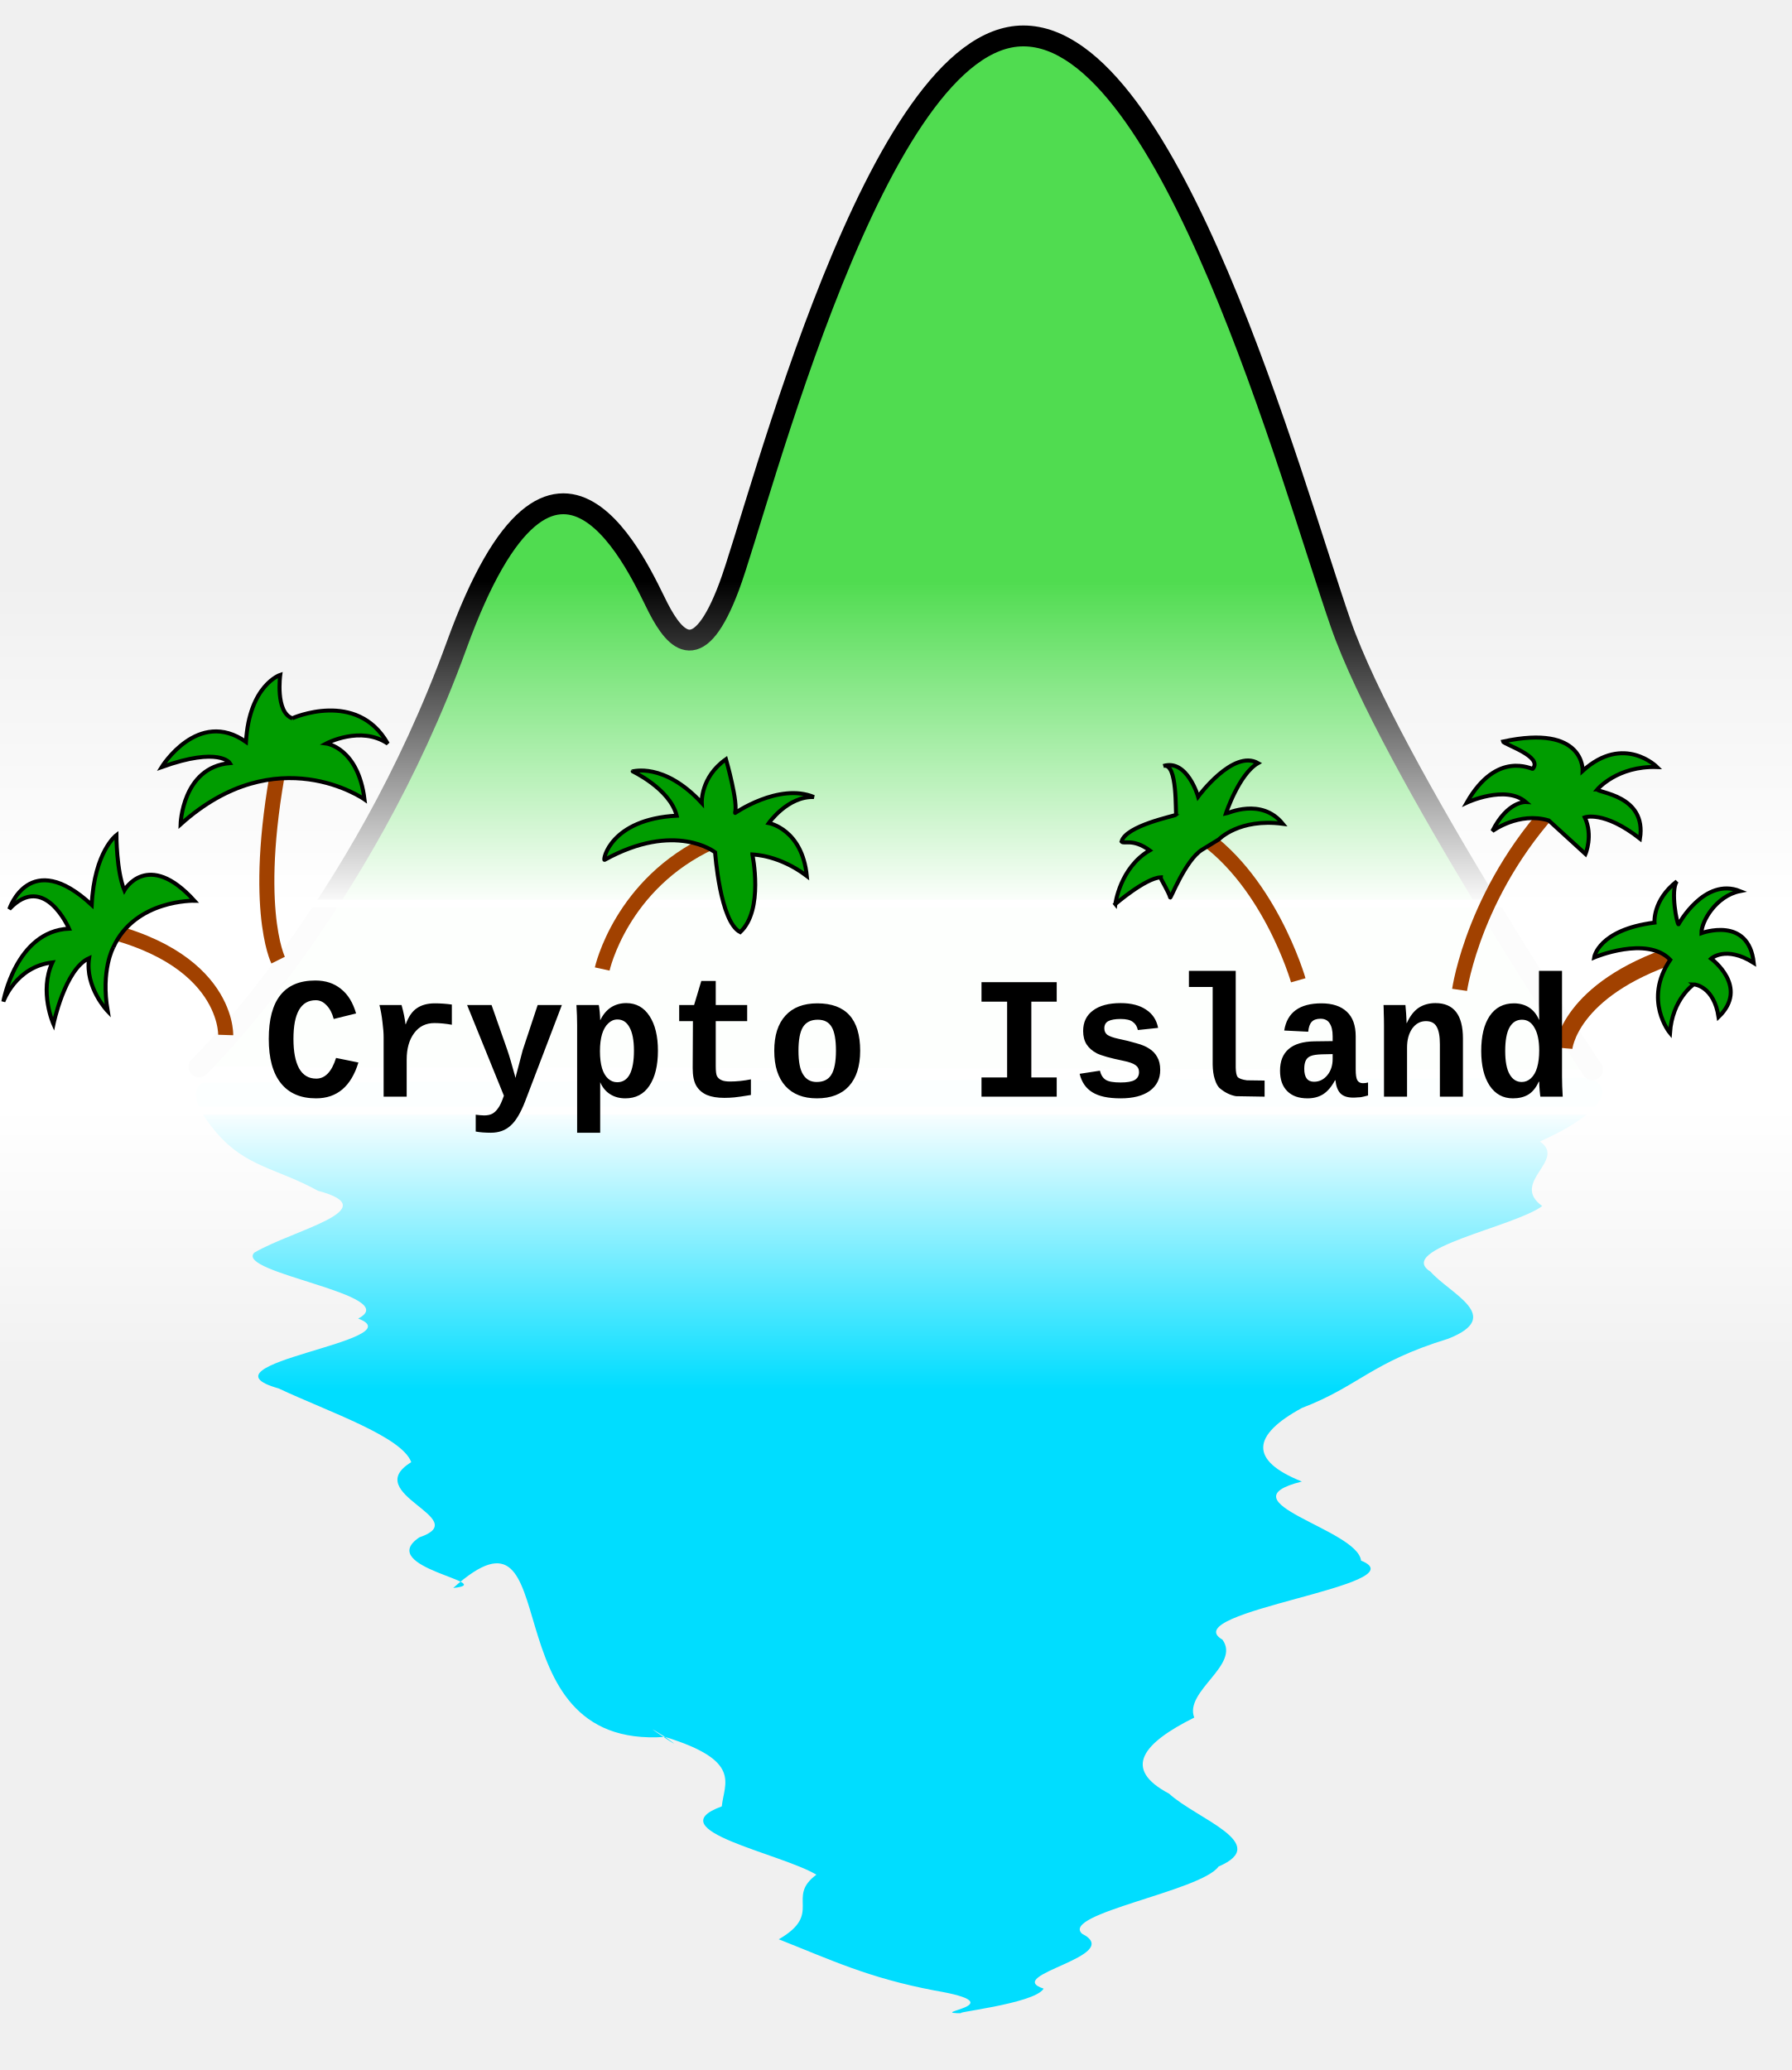
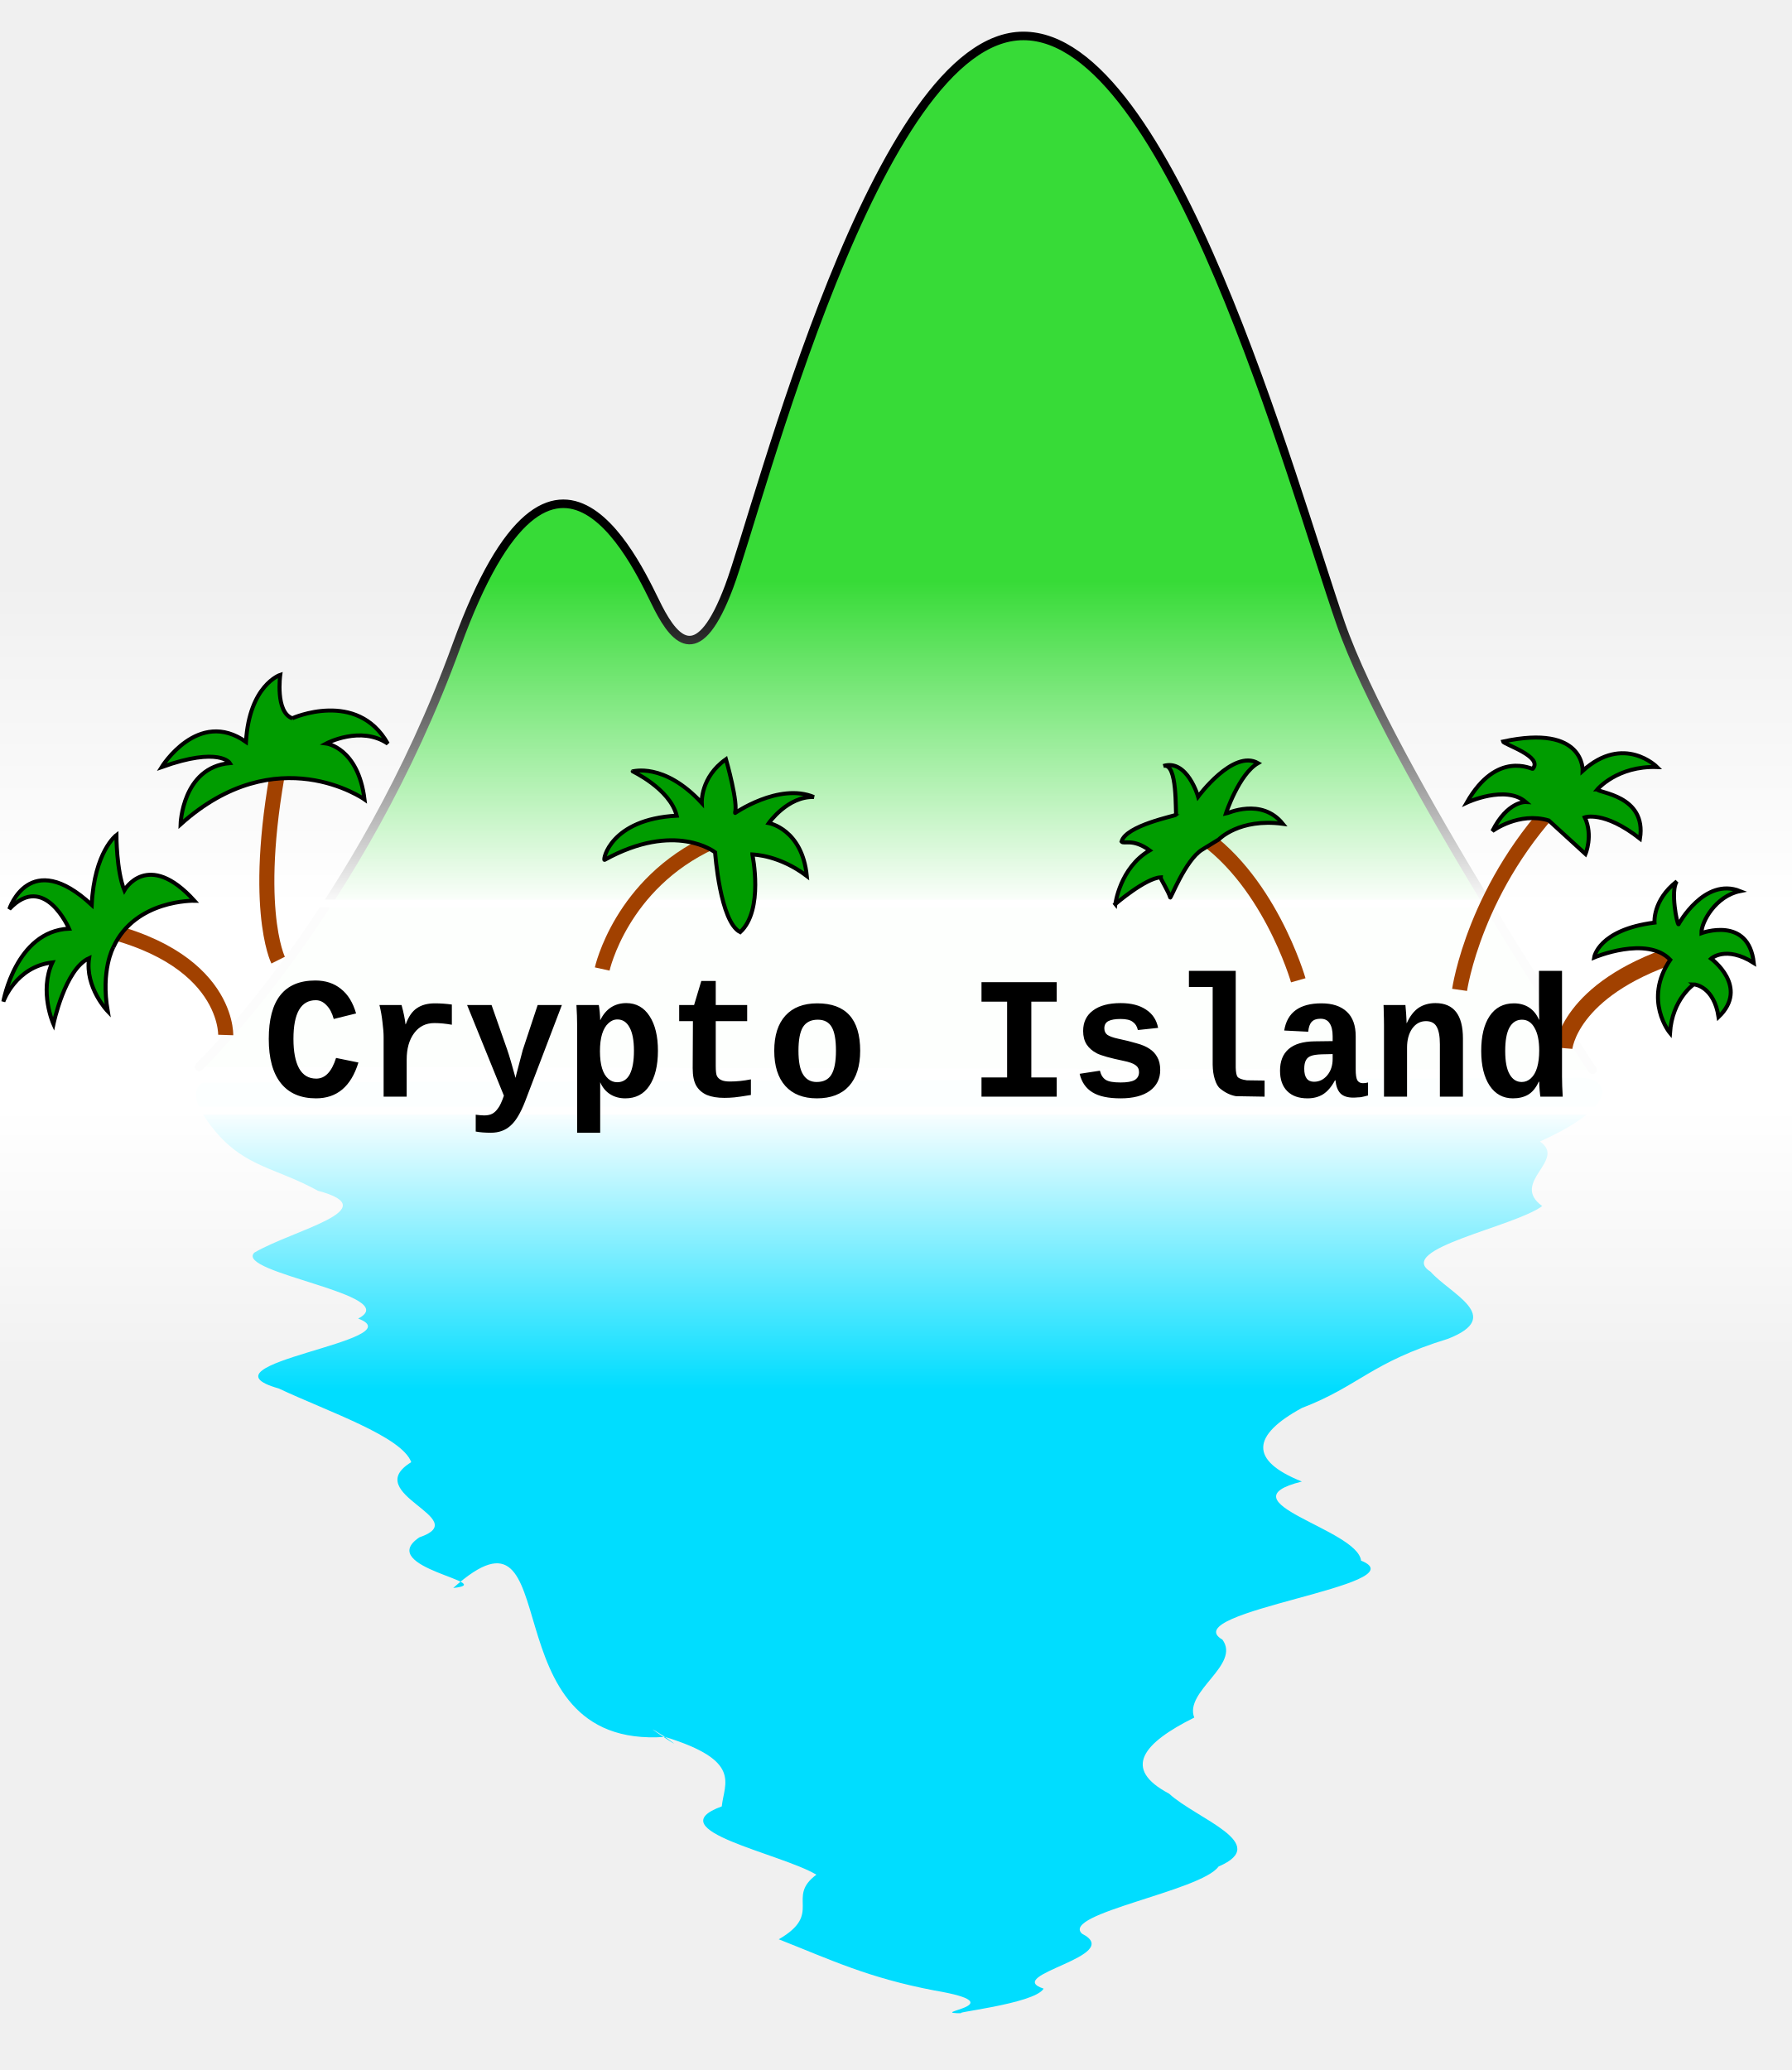
<svg xmlns="http://www.w3.org/2000/svg" xmlns:xlink="http://www.w3.org/1999/xlink" id="svg3722" version="1.1" viewBox="0 0 119.062 137.583" height="520" width="100%" style="enable-background:new">
  <defs id="defs3716">
    <linearGradient id="linearGradient4980">
      <stop style="stop-color:#ffffff;stop-opacity:1;" offset="0" id="stop4976" />
      <stop style="stop-color:#ffffff;stop-opacity:0;" offset="1" id="stop4978" />
    </linearGradient>
    <linearGradient id="linearGradient4829">
      <stop style="stop-color:#ffffff;stop-opacity:1" offset="0" id="stop4821" />
      <stop style="stop-color:#ffffff;stop-opacity:0" offset="1" id="stop4827" />
    </linearGradient>
    <linearGradient id="linearGradient4695">
      <stop id="stop4689" offset="0" style="stop-color:#ffffff;stop-opacity:1" />
      <stop style="stop-color:#ffffff;stop-opacity:0.959" offset="0.25" id="stop4691" />
      <stop id="stop4697" offset="0.405" style="stop-color:#ffffff;stop-opacity:0.19" />
      <stop id="stop4693" offset="1" style="stop-color:#ffffff;stop-opacity:0" />
    </linearGradient>
    <linearGradient id="linearGradient4683">
      <stop style="stop-color:#ffffff;stop-opacity:1" offset="0" id="stop4679" />
      <stop id="stop4685" offset="0.15" style="stop-color:#ffffff;stop-opacity:0.959" />
      <stop style="stop-color:#ffffff;stop-opacity:0" offset="1" id="stop4681" />
    </linearGradient>
    <linearGradient id="linearGradient1589">
      <stop id="stop1585" offset="0" style="stop-color:#ffffff;stop-opacity:1" />
      <stop id="stop1587" offset="1" style="stop-color:#ffffff;stop-opacity:0" />
    </linearGradient>
    <linearGradient id="linearGradient911-7">
      <stop style="stop-color:#00ddff;stop-opacity:1" offset="0" id="stop907" />
      <stop style="stop-color:#00ddff;stop-opacity:0" offset="1" id="stop909" />
    </linearGradient>
    <linearGradient id="linearGradient966">
      <stop id="stop962" offset="0" style="stop-color:#009cff;stop-opacity:1" />
      <stop id="stop964" offset="1" style="stop-color:#009cff;stop-opacity:0" />
    </linearGradient>
    <linearGradient xlink:href="#linearGradient966" id="linearGradient960" x1="105.332" y1="167.657" x2="105.051" y2="115.799" gradientUnits="userSpaceOnUse" />
    <linearGradient xlink:href="#linearGradient966" id="linearGradient986" gradientUnits="userSpaceOnUse" x1="104.963" y1="31.079" x2="105.477" y2="78.038" gradientTransform="matrix(1.366772,0,0,-1,-39.72688,196.1525)" />
    <linearGradient xlink:href="#linearGradient966" id="linearGradient1799" gradientUnits="userSpaceOnUse" gradientTransform="matrix(1.640726,0,0,-1.393421,-68.16271,217.8736)" x1="108.265" y1="31" x2="108.265" y2="77.233" />
    <linearGradient xlink:href="#linearGradient911-7" id="linearGradient913" gradientUnits="userSpaceOnUse" gradientTransform="matrix(1.503783,0,0,-1.283856,-53.55037,195.9426)" x1="106.339" y1="31.412" x2="106.339" y2="78.101" />
    <linearGradient xlink:href="#linearGradient1589" id="linearGradient1577" gradientUnits="userSpaceOnUse" x1="107.258" y1="91.838" x2="107.258" y2="107.553" gradientTransform="translate(0,-185.0388)" />
    <linearGradient xlink:href="#linearGradient1589" id="linearGradient1573" x1="106.883" y1="106.805" x2="107.07" y2="91.65" gradientUnits="userSpaceOnUse" gradientTransform="translate(6.024639,-189.1393)" />
    <linearGradient xlink:href="#linearGradient1589" id="linearGradient1695" gradientUnits="userSpaceOnUse" gradientTransform="matrix(1.048428,0,0,4.701912,-48.70342,-563.6266)" x1="106.883" y1="105.53" x2="106.883" y2="103.842" />
    <linearGradient xlink:href="#linearGradient4683" id="linearGradient1726" gradientUnits="userSpaceOnUse" gradientTransform="matrix(1.048429,0,0,4.604902,-48.70342,-425.1219)" x1="106.883" y1="106.389" x2="106.883" y2="94.898" />
    <linearGradient xlink:href="#linearGradient4695" id="linearGradient4687" gradientUnits="userSpaceOnUse" gradientTransform="matrix(1.048429,0,0,4.604902,-48.70342,-425.1219)" x1="106.883" y1="106.389" x2="106.883" y2="94.898" />
    <linearGradient xlink:href="#linearGradient4829" id="linearGradient4833" x1="62.177" y1="52.882" x2="62.177" y2="37.007" gradientUnits="userSpaceOnUse" />
    <radialGradient xlink:href="#linearGradient4829" id="radialGradient4972" cx="59.531" cy="52.282" fx="59.531" fy="52.282" r="59.531" gradientTransform="matrix(1.413333,6.4270074e-8,-3.5065601e-8,0.7711113,-22.62187,12.16888)" gradientUnits="userSpaceOnUse" />
    <radialGradient xlink:href="#linearGradient4980" id="radialGradient4984" cx="59.531" cy="84.027" fx="59.531" fy="84.027" r="51.594" gradientTransform="matrix(1.985897,1.6038333e-7,-4.2761978e-8,0.529487,-57.23649,22.21434)" gradientUnits="userSpaceOnUse" />
    <linearGradient xlink:href="#linearGradient4980" id="linearGradient5545" x1="34.018" y1="140.518" x2="178.405" y2="140.518" gradientUnits="userSpaceOnUse" gradientTransform="matrix(0.1502618,0,0,3.7093,-65.43658,-458.7228)" />
    <linearGradient xlink:href="#linearGradient4980" id="linearGradient5545-5" x1="34.018" y1="140.518" x2="178.405" y2="140.518" gradientUnits="userSpaceOnUse" gradientTransform="matrix(0.1301047,0,0,3.709299,69.12828,-458.7228)" />
  </defs>
  <g id="layer3" style="display:inline;opacity:1" transform="translate(-46.64083,-23.85)">
    <path id="path4703" d="m 60.128,95.818 c 0,0 -1.493,0.529 0.928,3.346 1.942,2.259 4.001,2.335 6.719,3.832 4.617,1.228 -1.661,2.6 -4.234,4.111 -1.337,1.352 9.978,2.814 6.901,4.381 3.882,1.458 -11.093,3.008 -5.282,4.645 3.31,1.556 8.186,3.19 8.812,4.9 -3.454,2.108 4.218,3.746 0.539,4.997 -3.006,2.02 5.383,3.028 2.25,3.366 7.813,-7.008 2.053,10.752 14.073,9.897 4.517,1.47 -2.209,-1.79 0,0 2.211,1.559 -2.639,-1.662 0,0 5.143,1.582 3.938,3.059 3.774,4.619 -4.31,1.571 3.869,3.103 6.289,4.539 -2.059,1.522 0.478,2.57 -2.501,4.295 3.516,1.387 5.913,2.552 10.336,3.4 5.688,0.964 -0.888,1.517 1.919,1.517 -1.256,0 4.742,-0.596 5.346,-1.638 -2.785,-0.91 5.471,-2.16 2.555,-3.65 -1.462,-1.322 7.919,-2.834 9.071,-4.466 3.567,-1.529 -1.462,-3.163 -3.29,-4.845 -3.139,-1.656 -1.731,-3.36 1.675,-5.055 -0.688,-1.755 3.101,-3.501 1.873,-5.179 -3.225,-1.863 13.232,-3.641 9.212,-5.253 -0.231,-2.095 -9.342,-3.907 -3.934,-5.257 -3.514,-1.403 -3.331,-3.075 7.5e-4,-4.888 3.819,-1.464 4.571,-3.019 9.717,-4.601 3.783,-1.482 0.122,-2.986 -1.163,-4.457 -2.4,-1.508 5.568,-2.982 7.418,-4.363 -2.173,-1.583 1.66,-3.043 -0.15,-4.291 5.651,-2.559 4.381,-4.224 2.75,-4.224" style="display:inline;opacity:1;fill:#00ddff;fill-opacity:1;stroke:none;stroke-width:1.34;stroke-linecap:round;stroke-linejoin:miter;stroke-miterlimit:4;stroke-dasharray:none;stroke-dashoffset:0;stroke-opacity:1" />
-     <path id="path4705" d="m 59.87,94.758 c 0,0 10.716,-10.387 17.122,-28.033 6.608,-18.205 12.221,-4.741 13.398,-2.465 1.177,2.276 2.716,3.888 4.707,-1.422 1.992,-5.31 9.777,-36.6 19.553,-36.6 9.777,0 17.833,29.678 21.092,39.065 3.259,9.387 16.732,29.648 16.732,29.648" style="display:inline;opacity:1;fill:#50dc50;fill-opacity:1;stroke:#000000;stroke-width:1.387;stroke-linecap:round;stroke-linejoin:miter;stroke-miterlimit:4;stroke-dasharray:none;stroke-dashoffset:0;stroke-opacity:1;enable-background:new" />
+     <path id="path4705" d="m 59.87,94.758 c 0,0 10.716,-10.387 17.122,-28.033 6.608,-18.205 12.221,-4.741 13.398,-2.465 1.177,2.276 2.716,3.888 4.707,-1.422 1.992,-5.31 9.777,-36.6 19.553,-36.6 9.777,0 17.833,29.678 21.092,39.065 3.259,9.387 16.732,29.648 16.732,29.648" style="display:inline;opacity:1;fill:#37db37;fill-opacity:1;stroke:#000000;stroke-width:0.567;stroke-linecap:round;stroke-linejoin:miter;stroke-miterlimit:4;stroke-dasharray:none;stroke-dashoffset:0;stroke-opacity:1;enable-background:new" />
  </g>
  <g id="layer2" style="display:inline">
    <rect style="fill:url(#linearGradient5545);fill-opacity:1;stroke-width:0.747;stroke-linecap:round;stroke-miterlimit:4;stroke-dasharray:none;stroke-dashoffset:0" id="rect5537" width="21.696" height="415" x="-60.325" y="-145" transform="rotate(-90)" />
    <rect style="fill:#ffffff;fill-opacity:0.988;stroke-width:2.169;stroke-linecap:round;stroke-miterlimit:4;stroke-dasharray:none;stroke-dashoffset:0" id="rect5640" width="415" height="14.288" x="-145" y="59.796" />
  </g>
  <g id="layer4" style="display:inline">
    <rect style="display:inline;fill:url(#linearGradient5545-5);fill-opacity:1;stroke-width:0.695;stroke-linecap:round;stroke-miterlimit:4;stroke-dasharray:none;stroke-dashoffset:0;enable-background:new" id="rect5537-9" width="18.785" height="415" x="73.554" y="-145" transform="matrix(0,1,1,0,0,0)" />
  </g>
  <g id="layer5" style="display:inline;opacity:1" transform="translate(-46.64083,-23.85)">
    <g id="g4657" transform="translate(0.5291648)">
      <g id="g1196" transform="rotate(-11.22476,55.30907,101.0638)">
        <path style="display:inline;fill:none;stroke:#a14100;stroke-width:1;stroke-linecap:butt;stroke-linejoin:miter;stroke-miterlimit:4;stroke-dasharray:none;stroke-opacity:1;enable-background:new" d="m 62.64,93.932 c 0,0 1.323,-5.689 -8.599,-9.26" id="path4653" />
        <path style="display:inline;opacity:1;fill:#009c00;fill-opacity:1;stroke:#000000;stroke-width:0.265px;stroke-linecap:butt;stroke-linejoin:miter;stroke-opacity:1" d="m 56.448,86.76 c 0,0 -1.124,1.323 -1.191,4.101 0,0 -1.191,-1.852 -0.529,-3.704 -1.72,0.397 -3.175,3.836 -3.175,3.836 0,0 -0.529,-2.315 0.728,-4.035 -2.447,-0.198 -3.704,1.918 -3.704,1.918 0,0 1.72,-4.432 5.226,-3.903 0,0 -0.86,-4.035 -3.638,-2.051 0,0 2.117,-3.77 5.424,0.794 0.86,-3.44 2.514,-4.233 2.514,-4.233 0,0 -0.463,2.315 -0.198,3.704 0,0 2.051,-2.381 4.432,1.587 0,0 -3.836,-0.86 -5.887,1.984" id="path4675" />
      </g>
      <g id="g1200" transform="rotate(-4.823364,62.49631,129.6288)">
        <path style="display:inline;fill:none;stroke:#a14100;stroke-width:1;stroke-linecap:butt;stroke-linejoin:miter;stroke-miterlimit:4;stroke-dasharray:none;stroke-opacity:1;enable-background:new" d="m 89.528,90.389 c 0,0 1.72,-5.556 7.938,-7.805" id="path4657" />
        <path style="opacity:1;vector-effect:none;fill:#009c00;fill-opacity:1;stroke:#000000;stroke-width:0.265px;stroke-linecap:butt;stroke-linejoin:miter;stroke-miterlimit:4;stroke-dasharray:none;stroke-dashoffset:0;stroke-opacity:1" d="m 100.112,83.642 c 0.14,0.023 1.801,0.21 3.485,1.731 -0.047,-3.134 -2.222,-3.718 -2.222,-3.718 0,0 1.403,-1.684 3.134,-1.473 -2.245,-1.169 -5.379,0.655 -5.332,0.631 0.327,-0.538 -0.281,-3.625 -0.281,-3.625 -1.801,1.052 -1.847,2.76 -1.847,2.76 -2.292,-2.947 -4.42,-2.456 -4.397,-2.479 -0.094,-0.047 2.362,1.333 2.666,3.181 -4.42,-0.14 -5.145,2.526 -5.028,2.526 4.911,-2.198 7.367,0.117 7.367,0.117 0,0 -0.07,4.63 1.216,5.426 1.707,-1.333 1.239,-5.075 1.239,-5.075 z" id="path930" />
      </g>
      <g id="g921">
        <path style="display:inline;fill:none;stroke:#a14100;stroke-width:1;stroke-linecap:butt;stroke-linejoin:miter;stroke-miterlimit:4;stroke-dasharray:none;stroke-opacity:1;enable-background:new" d="m 132.391,89.005 c 0,0 -2,-7 -7,-10" id="path4659" />
        <path style="opacity:1;vector-effect:none;fill:#009c00;fill-opacity:1;stroke:#000000;stroke-width:0.265px;stroke-linecap:butt;stroke-linejoin:miter;stroke-miterlimit:4;stroke-dasharray:none;stroke-dashoffset:0;stroke-opacity:1" d="m 120.234,83.939 c 0,0 1.997,-1.717 3.003,-1.775 -0.014,0.073 0.548,0.967 0.642,1.333 5.1e-4,0.189 1.003,-2.486 2.118,-3.17 l 1.115,-0.685 c 0,0 1.351,-1.422 4.252,-1.038 -1.429,-1.774 -3.695,-0.683 -3.787,-0.671 0,0 0.866,-2.633 2.14,-3.362 -1.653,-0.944 -3.982,2.23 -3.982,2.23 0,0 -0.723,-2.525 -2.312,-2.039 0.977,-0.29 0.786,3.2 0.862,3.238 -0.084,0.081 -3.351,0.711 -3.638,1.785 0.143,0.194 0.748,-0.237 1.867,0.587 -1.975,1.148 -2.279,3.568 -2.279,3.568 z" id="path942" />
      </g>
      <path id="path4663" d="m 150.032,93.516 c 0,0 0.323,-3.872 7.421,-6.238" style="display:inline;opacity:1;vector-effect:none;fill:none;fill-opacity:1;stroke:#a14100;stroke-width:1.155;stroke-linecap:butt;stroke-linejoin:miter;stroke-miterlimit:4;stroke-dasharray:none;stroke-dashoffset:0;stroke-opacity:1;enable-background:new" />
      <path id="path954" d="m 158.671,89.277 c 0,0 -1.426,0.97 -1.578,3.232 0,0 -1.806,-2.187 0.019,-4.867 -1.559,-1.635 -5.058,-0.152 -5.058,-0.152 0,0 0.266,-1.844 4.012,-2.32 0,0 -0.133,-1.483 1.483,-2.738 -0.437,0.608 0.019,2.89 0.114,2.852 0,0 1.711,-3.156 4.088,-2.206 -1.616,0.323 -2.582,2.05 -2.567,2.795 0,0 3.134,-1.176 3.479,1.977 -1.863,-1.179 -2.833,-0.285 -2.833,-0.285 0,0 2.567,1.882 0.494,3.879 -0.304,-1.996 -1.54,-2.168 -1.654,-2.168 z" style="opacity:1;vector-effect:none;fill:#009c00;fill-opacity:1;stroke:#000000;stroke-width:0.265;stroke-linecap:butt;stroke-linejoin:miter;stroke-miterlimit:4;stroke-dasharray:none;stroke-dashoffset:0;stroke-opacity:1" />
      <path id="path4661" d="m 143.112,89.642 c 0,0 1,-7 7,-13" style="display:inline;opacity:1;vector-effect:none;fill:none;fill-opacity:1;stroke:#a14100;stroke-width:1;stroke-linecap:butt;stroke-linejoin:miter;stroke-miterlimit:4;stroke-dasharray:none;stroke-dashoffset:0;stroke-opacity:1;enable-background:new" />
      <path id="path960" d="m 152.267,76.318 c 0,0 1.323,-1.578 3.969,-1.486 0,0 -2.205,-2.228 -4.944,0.255 0,0 0.162,-3.134 -5.292,-1.95 0.046,0.186 2.693,0.998 1.973,1.811 -0.023,0.07 -2.368,-1.3 -4.387,2.252 0,0 2.577,-1.207 3.923,-0.046 0,0 -1.216,-0.066 -2.216,1.934 0,0 1.752,-1.307 3.748,-0.704 l 2.437,2.228 c 0,0 0.523,-1.226 -0.046,-2.437 0,0 1.277,-0.464 3.668,1.416 0.464,-2.902 -2.832,-3.041 -2.832,-3.273 z" style="opacity:1;vector-effect:none;fill:#009c00;fill-opacity:1;stroke:#000000;stroke-width:0.265;stroke-linecap:butt;stroke-linejoin:miter;stroke-miterlimit:4;stroke-dasharray:none;stroke-dashoffset:0;stroke-opacity:1" />
      <g transform="translate(3.145343,14.04336)" id="g1561">
        <path id="path1557" d="m 61.45,73.623 c 0,0 -1.852,-3.704 0.265,-14.023" style="display:inline;fill:none;stroke:#a14100;stroke-width:1;stroke-linecap:butt;stroke-linejoin:miter;stroke-miterlimit:4;stroke-dasharray:none;stroke-opacity:1" />
        <path id="path1559" d="m 62.389,57.548 c -1.141,-0.414 -0.798,-2.887 -0.798,-2.887 0,0 -2.053,0.677 -2.278,4.454 -3.183,-2.251 -5.603,1.675 -5.603,1.675 3.845,-1.377 4.531,-0.265 4.531,-0.265 -3.168,0.284 -3.275,4.073 -3.275,4.073 6.411,-5.763 12.225,-1.658 12.225,-1.658 -0.425,-3.437 -2.54,-3.717 -2.54,-3.717 0,0 2.286,-1.214 4.086,0.01 -2.038,-3.621 -6.349,-1.686 -6.349,-1.686 z" style="display:inline;opacity:1;vector-effect:none;fill:#009c00;fill-opacity:1;stroke:#000000;stroke-width:0.265px;stroke-linecap:butt;stroke-linejoin:miter;stroke-miterlimit:4;stroke-dasharray:none;stroke-dashoffset:0;stroke-opacity:1" />
      </g>
      <g style="display:inline;opacity:1;enable-background:new" id="g1196-0" transform="rotate(-11.22476,50.98231,-147.1653)" />
    </g>
  </g>
  <g id="layer9" transform="translate(0,6.65)" style="display:none">
    <text xml:space="preserve" style="font-style:normal;font-weight:normal;font-size:4.233px;line-height:1.25;font-family:sans-serif;letter-spacing:0px;word-spacing:0px;display:inline;vector-effect:none;fill:#0099ff;fill-opacity:1;stroke:none;stroke-width:0.587;stroke-linecap:butt;stroke-linejoin:miter;stroke-miterlimit:4;stroke-dasharray:none;stroke-dashoffset:0;stroke-opacity:1" x="58.409" y="120.647" id="text889">
      <tspan id="tspan887" x="58.409" y="120.647" style="font-style:normal;font-variant:normal;font-weight:bold;font-stretch:normal;font-size:4.233px;font-family:'Courier New', monospace;-inkscape-font-specification:'DejaVu Sans Mono Bold';vector-effect:none;fill:#0099ff;fill-opacity:1;stroke:none;stroke-width:0.587;stroke-linecap:butt;stroke-linejoin:miter;stroke-miterlimit:4;stroke-dasharray:none;stroke-dashoffset:0;stroke-opacity:1">nix</tspan>
    </text>
    <text id="text893" y="110.37" x="52.594" style="font-style:normal;font-weight:normal;font-size:4.233px;line-height:1.25;font-family:sans-serif;letter-spacing:0px;word-spacing:0px;display:inline;vector-effect:none;fill:#0099ff;fill-opacity:1;stroke:none;stroke-width:0.587;stroke-linecap:butt;stroke-linejoin:miter;stroke-miterlimit:4;stroke-dasharray:none;stroke-dashoffset:0;stroke-opacity:1" xml:space="preserve">
      <tspan style="font-style:normal;font-variant:normal;font-weight:bold;font-stretch:normal;font-size:4.233px;font-family:'Courier New', monospace;-inkscape-font-specification:'DejaVu Sans Mono Bold';vector-effect:none;fill:#0099ff;fill-opacity:1;stroke:none;stroke-width:0.587;stroke-linecap:butt;stroke-linejoin:miter;stroke-miterlimit:4;stroke-dasharray:none;stroke-dashoffset:0;stroke-opacity:1" y="110.37" x="52.594" id="tspan891">haskell</tspan>
    </text>
    <text xml:space="preserve" style="font-style:normal;font-weight:normal;font-size:4.233px;line-height:1.25;font-family:sans-serif;letter-spacing:0px;word-spacing:0px;display:inline;vector-effect:none;fill:#0099ff;fill-opacity:1;stroke:none;stroke-width:0.587;stroke-linecap:butt;stroke-linejoin:miter;stroke-miterlimit:4;stroke-dasharray:none;stroke-dashoffset:0;stroke-opacity:1" x="58.646" y="75.419" id="text897">
      <tspan id="tspan895" x="58.646" y="75.419" style="font-style:normal;font-variant:normal;font-weight:bold;font-stretch:normal;font-size:4.233px;font-family:'Courier New', monospace;-inkscape-font-specification:'DejaVu Sans Mono Bold';vector-effect:none;fill:#0099ff;fill-opacity:1;stroke:none;stroke-width:0.587;stroke-linecap:butt;stroke-linejoin:miter;stroke-miterlimit:4;stroke-dasharray:none;stroke-dashoffset:0;stroke-opacity:1">blockchain</tspan>
    </text>
    <text id="text905" y="76.84" x="43.033" style="font-style:normal;font-weight:normal;font-size:4.233px;line-height:1.25;font-family:sans-serif;letter-spacing:0px;word-spacing:0px;display:inline;vector-effect:none;fill:#0099ff;fill-opacity:1;stroke:none;stroke-width:0.587;stroke-linecap:butt;stroke-linejoin:miter;stroke-miterlimit:4;stroke-dasharray:none;stroke-dashoffset:0;stroke-opacity:1" xml:space="preserve">
      <tspan style="font-style:normal;font-variant:normal;font-weight:bold;font-stretch:normal;font-size:4.233px;font-family:'Courier New', monospace;-inkscape-font-specification:'DejaVu Sans Mono Bold';vector-effect:none;fill:#0099ff;fill-opacity:1;stroke:none;stroke-width:0.587;stroke-linecap:butt;stroke-linejoin:miter;stroke-miterlimit:4;stroke-dasharray:none;stroke-dashoffset:0;stroke-opacity:1" y="76.84" x="43.033" id="tspan903">dao</tspan>
    </text>
  </g>
  <a href="/about.html" id="a76" transform="translate(-1.223941,9.45)" style="display:none">
    <g id="layer10">
      <g id="g4555" transform="matrix(0.1291831,0,0,0.1291831,86.02497,67.0031)">
        <path id="path4520" d="m 22.112,151.146 c 0,0 20.494,17.258 42.067,21.573 21.573,4.315 41.528,2.697 50.157,-0.539 8.629,-3.236 13.213,-5.933 13.213,-5.933 0,0 -61.752,3.775 -105.437,-15.101 z" style="opacity:1;vector-effect:none;fill:#987033;fill-opacity:1;stroke:#000000;stroke-width:0.999;stroke-linecap:butt;stroke-linejoin:miter;stroke-miterlimit:4;stroke-dasharray:none;stroke-dashoffset:0;stroke-opacity:1" />
        <path id="path4526" d="M 22.112,151.146 60.943,27.103 c 0,0 -18.606,98.426 -0.539,118.65 -29.932,-3.506 -38.292,5.393 -38.292,5.393 z" style="fill:#ffffff;fill-opacity:1;stroke:#000000;stroke-width:1px;stroke-linecap:butt;stroke-linejoin:miter;stroke-opacity:1" />
        <path id="path4528" d="M 60.404,145.753 115.954,150.877 60.943,27.103 Z" style="fill:#ffffff;fill-opacity:1;stroke:#000000;stroke-width:1px;stroke-linecap:butt;stroke-linejoin:miter;stroke-opacity:1" />
        <path id="path4547" d="m 127.549,166.247 0.809,-7.281 c -29.123,-9.708 -106.246,-7.82 -106.246,-7.82 0,0 40.584,19.281 105.437,15.101 z" style="fill:#f6b657;fill-opacity:1;stroke:#000000;stroke-width:1px;stroke-linecap:butt;stroke-linejoin:miter;stroke-opacity:1" />
        <path id="path4524" d="M 60.943,158.494 V 27.103" style="fill:none;stroke:#000000;stroke-width:1px;stroke-linecap:butt;stroke-linejoin:miter;stroke-opacity:1" />
      </g>
    </g>
  </a>
  <g id="layer7" style="display:none" transform="translate(-46.64083,-23.85)">
    <text id="text3819" y="99.182" x="57.258" style="font-style:normal;font-weight:normal;font-size:6.509px;line-height:1.25;font-family:sans-serif;letter-spacing:0px;word-spacing:0px;vector-effect:none;fill:#000000;fill-opacity:1;stroke:none;stroke-width:0.7;stroke-linecap:butt;stroke-linejoin:miter;stroke-miterlimit:4;stroke-dasharray:none;stroke-dashoffset:0;stroke-opacity:1" xml:space="preserve">
      <tspan style="font-style:normal;font-variant:normal;font-weight:bold;font-stretch:normal;font-size:6.509px;font-family:'Courier New', monospace;-inkscape-font-specification:'DejaVu Sans Mono Bold';vector-effect:none;fill:#000000;fill-opacity:1;stroke:none;stroke-width:0.7;stroke-linecap:butt;stroke-linejoin:miter;stroke-miterlimit:4;stroke-dasharray:none;stroke-dashoffset:0;stroke-opacity:1" y="99.182" x="57.258" id="tspan3817">Maps</tspan>
    </text>
    <text xml:space="preserve" style="font-style:normal;font-weight:normal;font-size:6.509px;line-height:1.25;font-family:sans-serif;letter-spacing:0px;word-spacing:0px;vector-effect:none;fill:#000000;fill-opacity:1;stroke:none;stroke-width:0.7;stroke-linecap:butt;stroke-linejoin:miter;stroke-miterlimit:4;stroke-dasharray:none;stroke-dashoffset:0;stroke-opacity:1" x="76.904" y="99.813" id="text3823">
      <tspan id="tspan3821" x="76.904" y="99.813" style="font-style:normal;font-variant:normal;font-weight:bold;font-stretch:normal;font-size:6.509px;font-family:'Courier New', monospace;-inkscape-font-specification:'DejaVu Sans Mono Bold';vector-effect:none;fill:#000000;fill-opacity:1;stroke:none;stroke-width:0.7;stroke-linecap:butt;stroke-linejoin:miter;stroke-miterlimit:4;stroke-dasharray:none;stroke-dashoffset:0;stroke-opacity:1">Latest</tspan>
    </text>
    <text id="text3827" y="99.913" x="105.618" style="font-style:normal;font-weight:normal;font-size:6.509px;line-height:1.25;font-family:sans-serif;letter-spacing:0px;word-spacing:0px;vector-effect:none;fill:#000000;fill-opacity:1;stroke:none;stroke-width:0.7;stroke-linecap:butt;stroke-linejoin:miter;stroke-miterlimit:4;stroke-dasharray:none;stroke-dashoffset:0;stroke-opacity:1" xml:space="preserve">
      <tspan style="font-style:normal;font-variant:normal;font-weight:bold;font-stretch:normal;font-size:6.509px;font-family:'Courier New', monospace;-inkscape-font-specification:'DejaVu Sans Mono Bold';vector-effect:none;fill:#000000;fill-opacity:1;stroke:none;stroke-width:0.7;stroke-linecap:butt;stroke-linejoin:miter;stroke-miterlimit:4;stroke-dasharray:none;stroke-dashoffset:0;stroke-opacity:1" y="99.913" x="105.618" id="tspan3825">Search</tspan>
    </text>
    <text xml:space="preserve" style="font-style:normal;font-weight:normal;font-size:6.509px;line-height:1.25;font-family:sans-serif;letter-spacing:0px;word-spacing:0px;vector-effect:none;fill:#000000;fill-opacity:1;stroke:none;stroke-width:0.7;stroke-linecap:butt;stroke-linejoin:miter;stroke-miterlimit:4;stroke-dasharray:none;stroke-dashoffset:0;stroke-opacity:1" x="133.109" y="99.913" id="text3831">
      <tspan id="tspan3829" x="133.109" y="99.913" style="font-style:normal;font-variant:normal;font-weight:bold;font-stretch:normal;font-size:6.509px;font-family:'Courier New', monospace;-inkscape-font-specification:'DejaVu Sans Mono Bold';vector-effect:none;fill:#000000;fill-opacity:1;stroke:none;stroke-width:0.7;stroke-linecap:butt;stroke-linejoin:miter;stroke-miterlimit:4;stroke-dasharray:none;stroke-dashoffset:0;stroke-opacity:1">About</tspan>
    </text>
  </g>
  <g id="layer6" style="display:inline" transform="translate(-46.64083,-23.85)">
    <a href="/recent.html" id="a90" transform="matrix(0.9904266,0,0,1.023112,-2.711284,2.753536)">
      <text xml:space="preserve" style="font-style:normal;font-weight:normal;font-size:11.283px;line-height:1.25;font-family:sans-serif;letter-spacing:0px;word-spacing:0px;display:inline;opacity:1;fill:#000000;fill-opacity:1;stroke:none;stroke-width:0.7;stroke-miterlimit:4;stroke-dasharray:none" x="67.427" y="91.861" id="titleText">
        <tspan id="tspan3813" x="67.427" y="91.861" style="font-style:normal;font-variant:normal;font-weight:bold;font-stretch:normal;font-size:11.283px;font-family:'Courier New', monospace;-inkscape-font-specification:'Courier New, monospace Bold';fill:#000000;fill-opacity:1;stroke-width:0.7;stroke-miterlimit:4;stroke-dasharray:none" dx="0 0 0 0 0 0 0 0 -0.07 -1.017 0.644 0.443">Crypto<tspan style="font-style:normal;font-variant:normal;font-weight:bold;font-stretch:normal;font-family:'Courier New', monospace;-inkscape-font-specification:'Courier New, monospace Bold';word-spacing:-2.675px" id="tspan892"> </tspan>Island</tspan>
      </text>
    </a>
  </g>
</svg>
